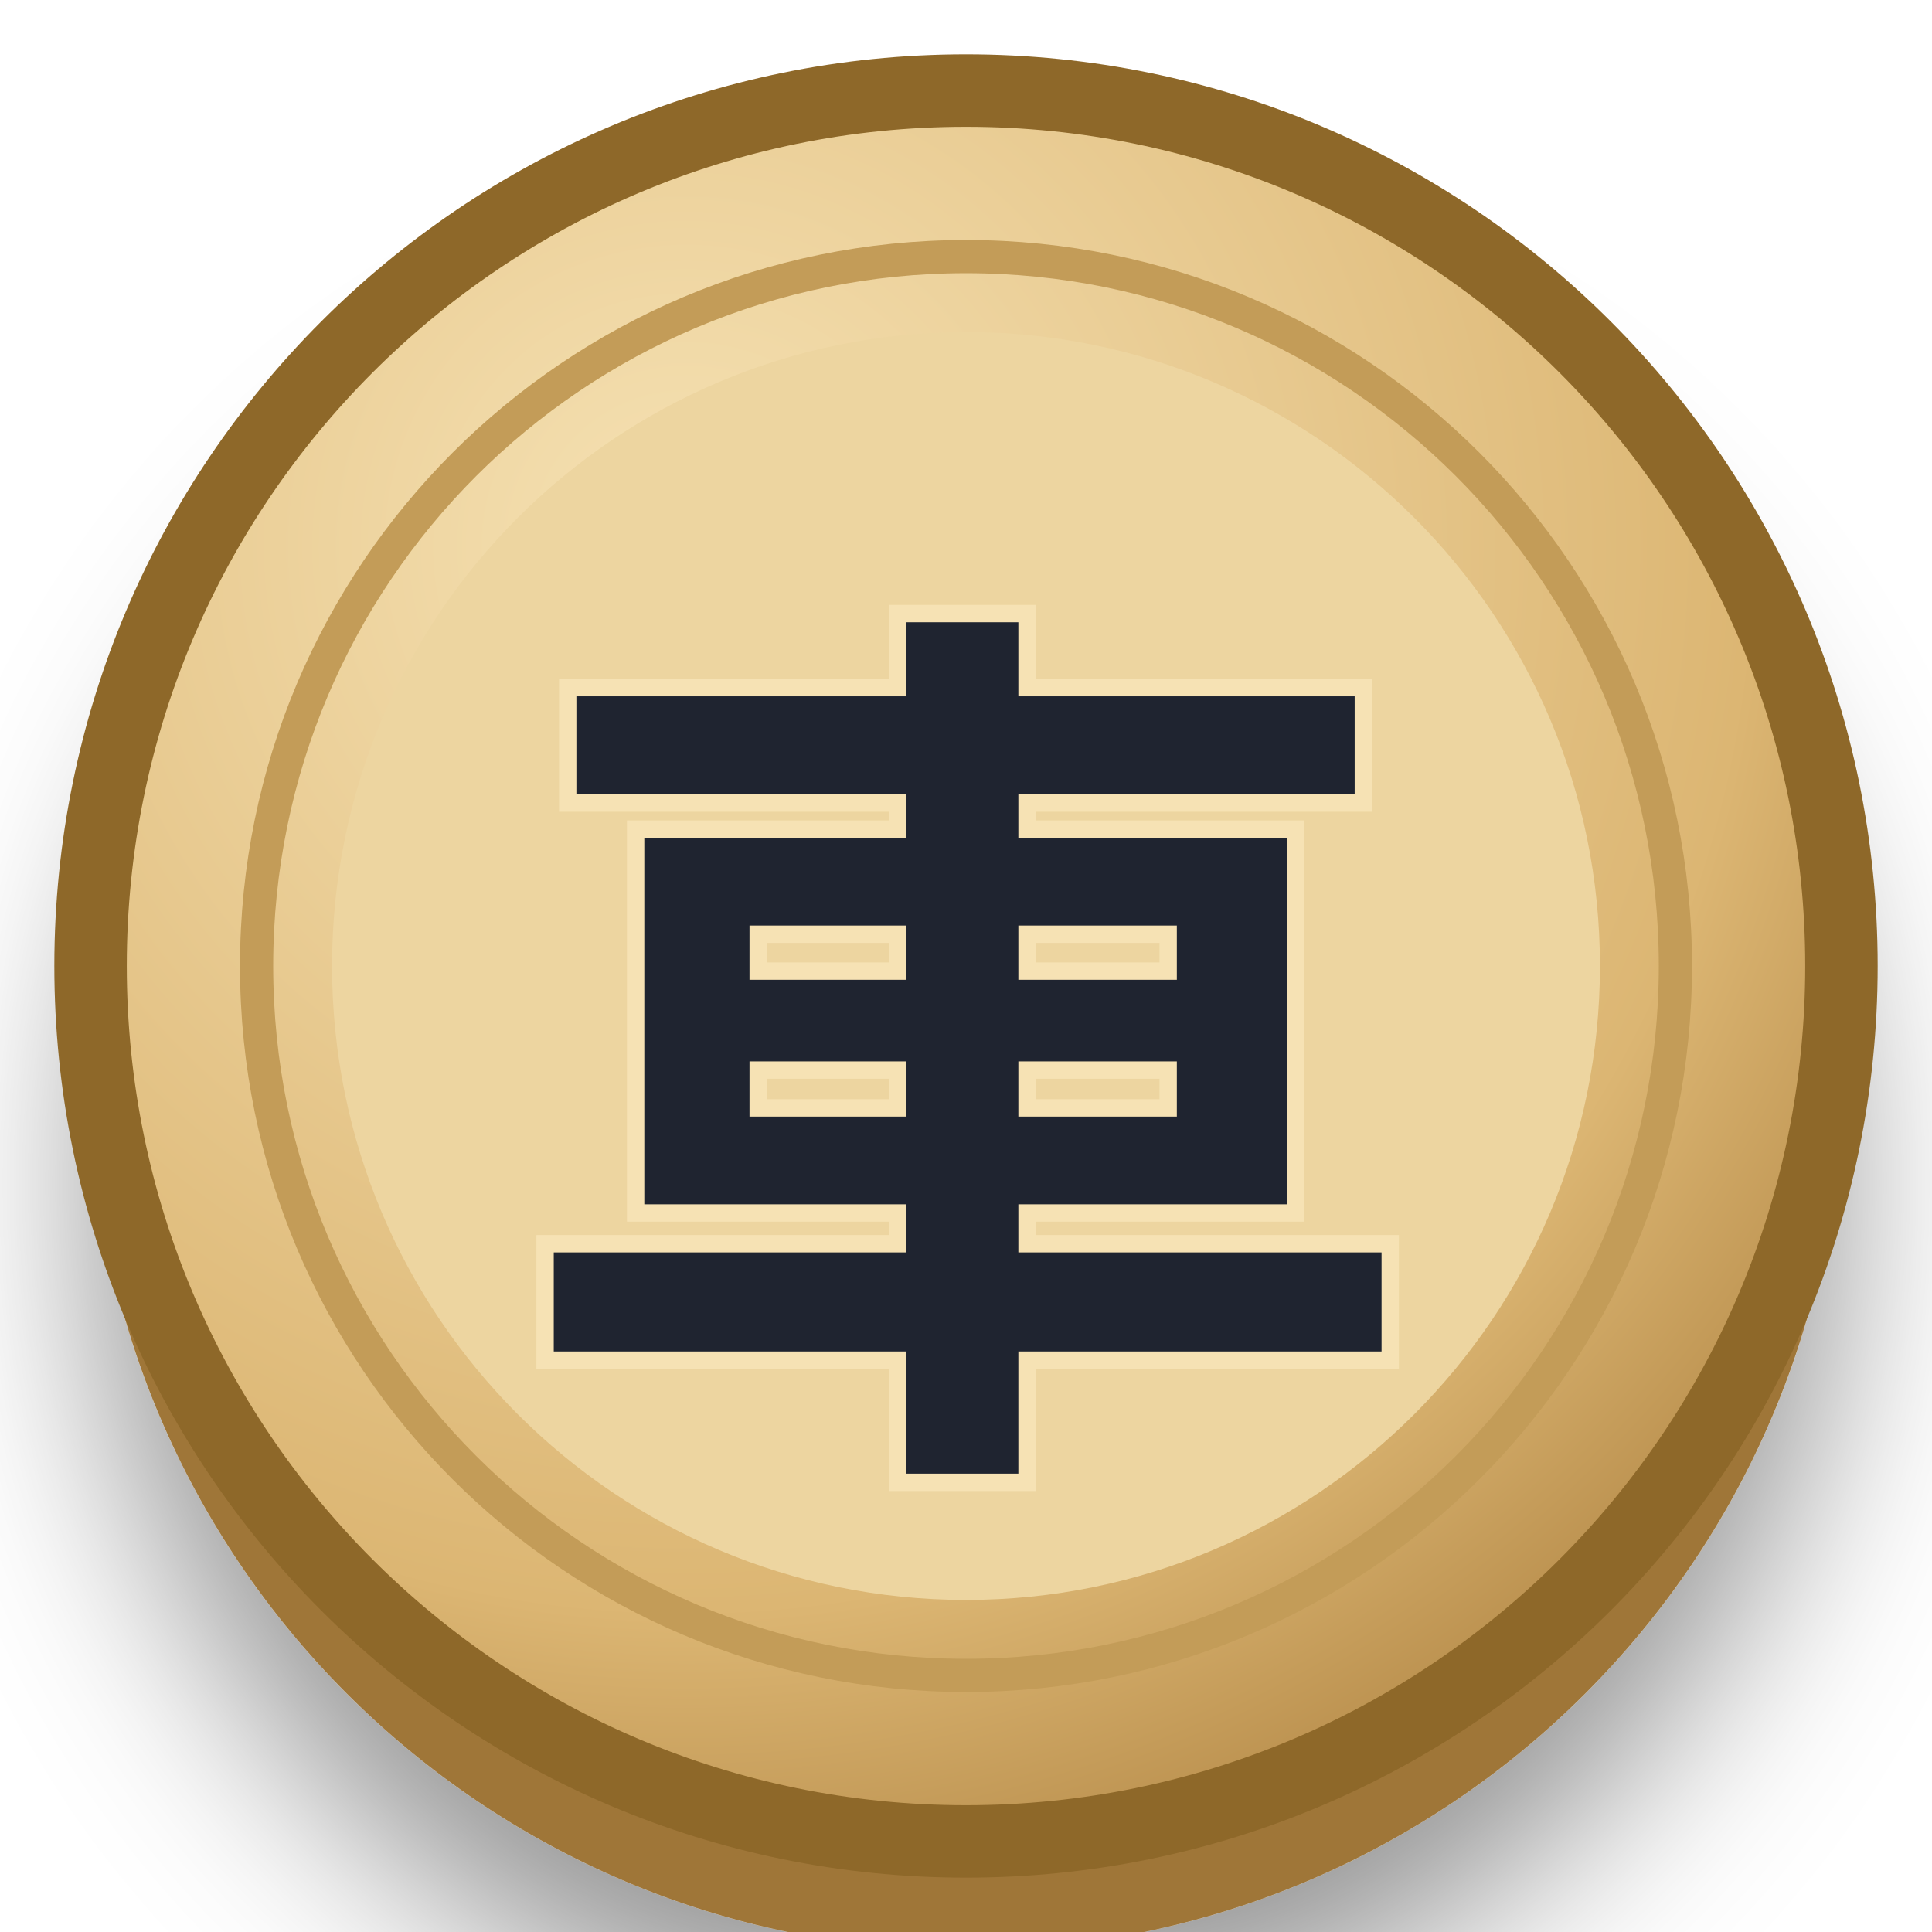
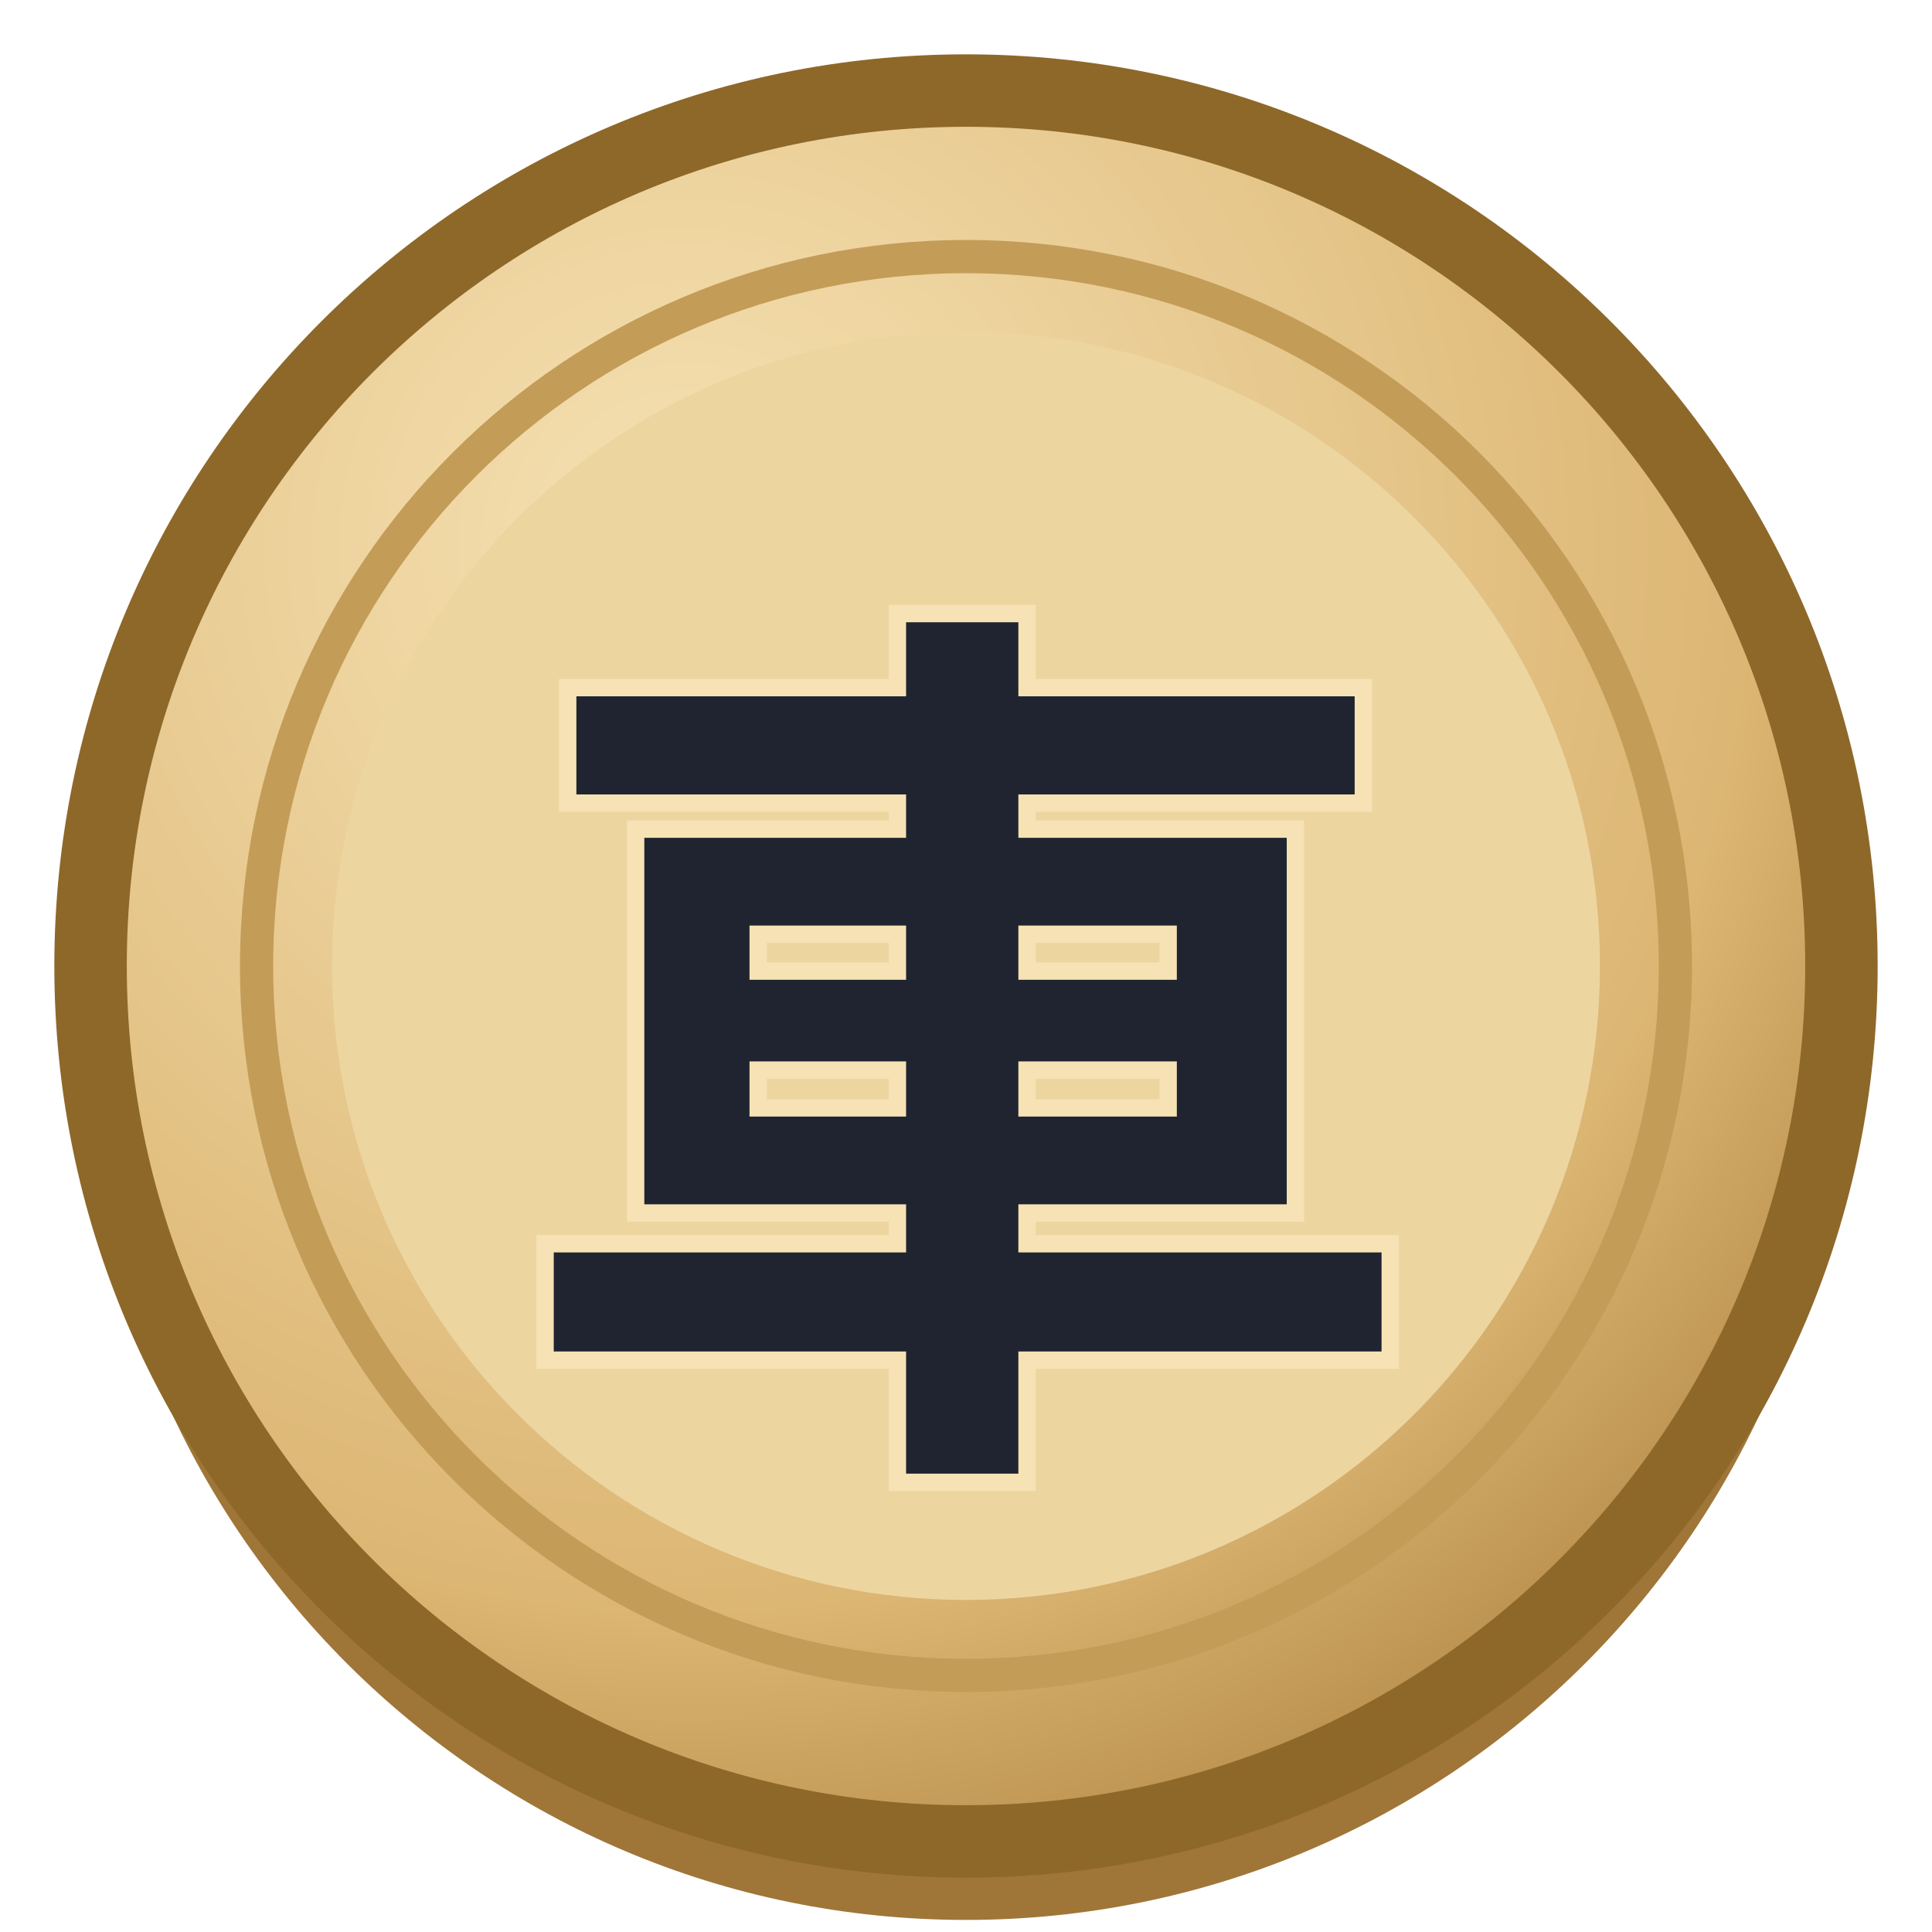
<svg xmlns="http://www.w3.org/2000/svg" width="64" height="64" viewBox="0 0 64 64">
  <defs>
    <radialGradient id="piece-dome-black_chariot" cx="34%" cy="26%" r="78%">
      <stop offset="0%" stop-color="#F6E2B4" />
      <stop offset="78%" stop-color="#DCB673" />
      <stop offset="100%" stop-color="#BC9250" />
    </radialGradient>
-     <filter id="piece-shadow-black_chariot" x="-30%" y="-30%" width="160%" height="175%">
-       <feDropShadow dx="0" dy="3.6" stdDeviation="3.2" flood-color="#000000" flood-opacity="0.42" />
-     </filter>
  </defs>
-   <circle cx="32" cy="35.6" r="29" fill="#9F7638" filter="url(#piece-shadow-black_chariot)" />
+   <circle cx="32" cy="34.6" r="29" fill="#9F7638" />
  <circle cx="32" cy="32" r="29" fill="url(#piece-dome-black_chariot)" stroke="#8E6829" stroke-width="2.4" />
  <circle cx="32" cy="32" r="23.5" fill="none" stroke="#C39C58" stroke-width="1.1" />
  <circle cx="32" cy="32" r="21" fill="#EDD5A0" />
  <text x="32" y="33" text-anchor="middle" dominant-baseline="central" font-family="&quot;KaiTi&quot;,&quot;STKaiti&quot;,&quot;Noto Serif SC&quot;,serif" font-size="30" font-weight="700" fill="#1F2430" stroke="#F6E2B4" stroke-width="1.15" paint-order="stroke">車</text>
</svg>
